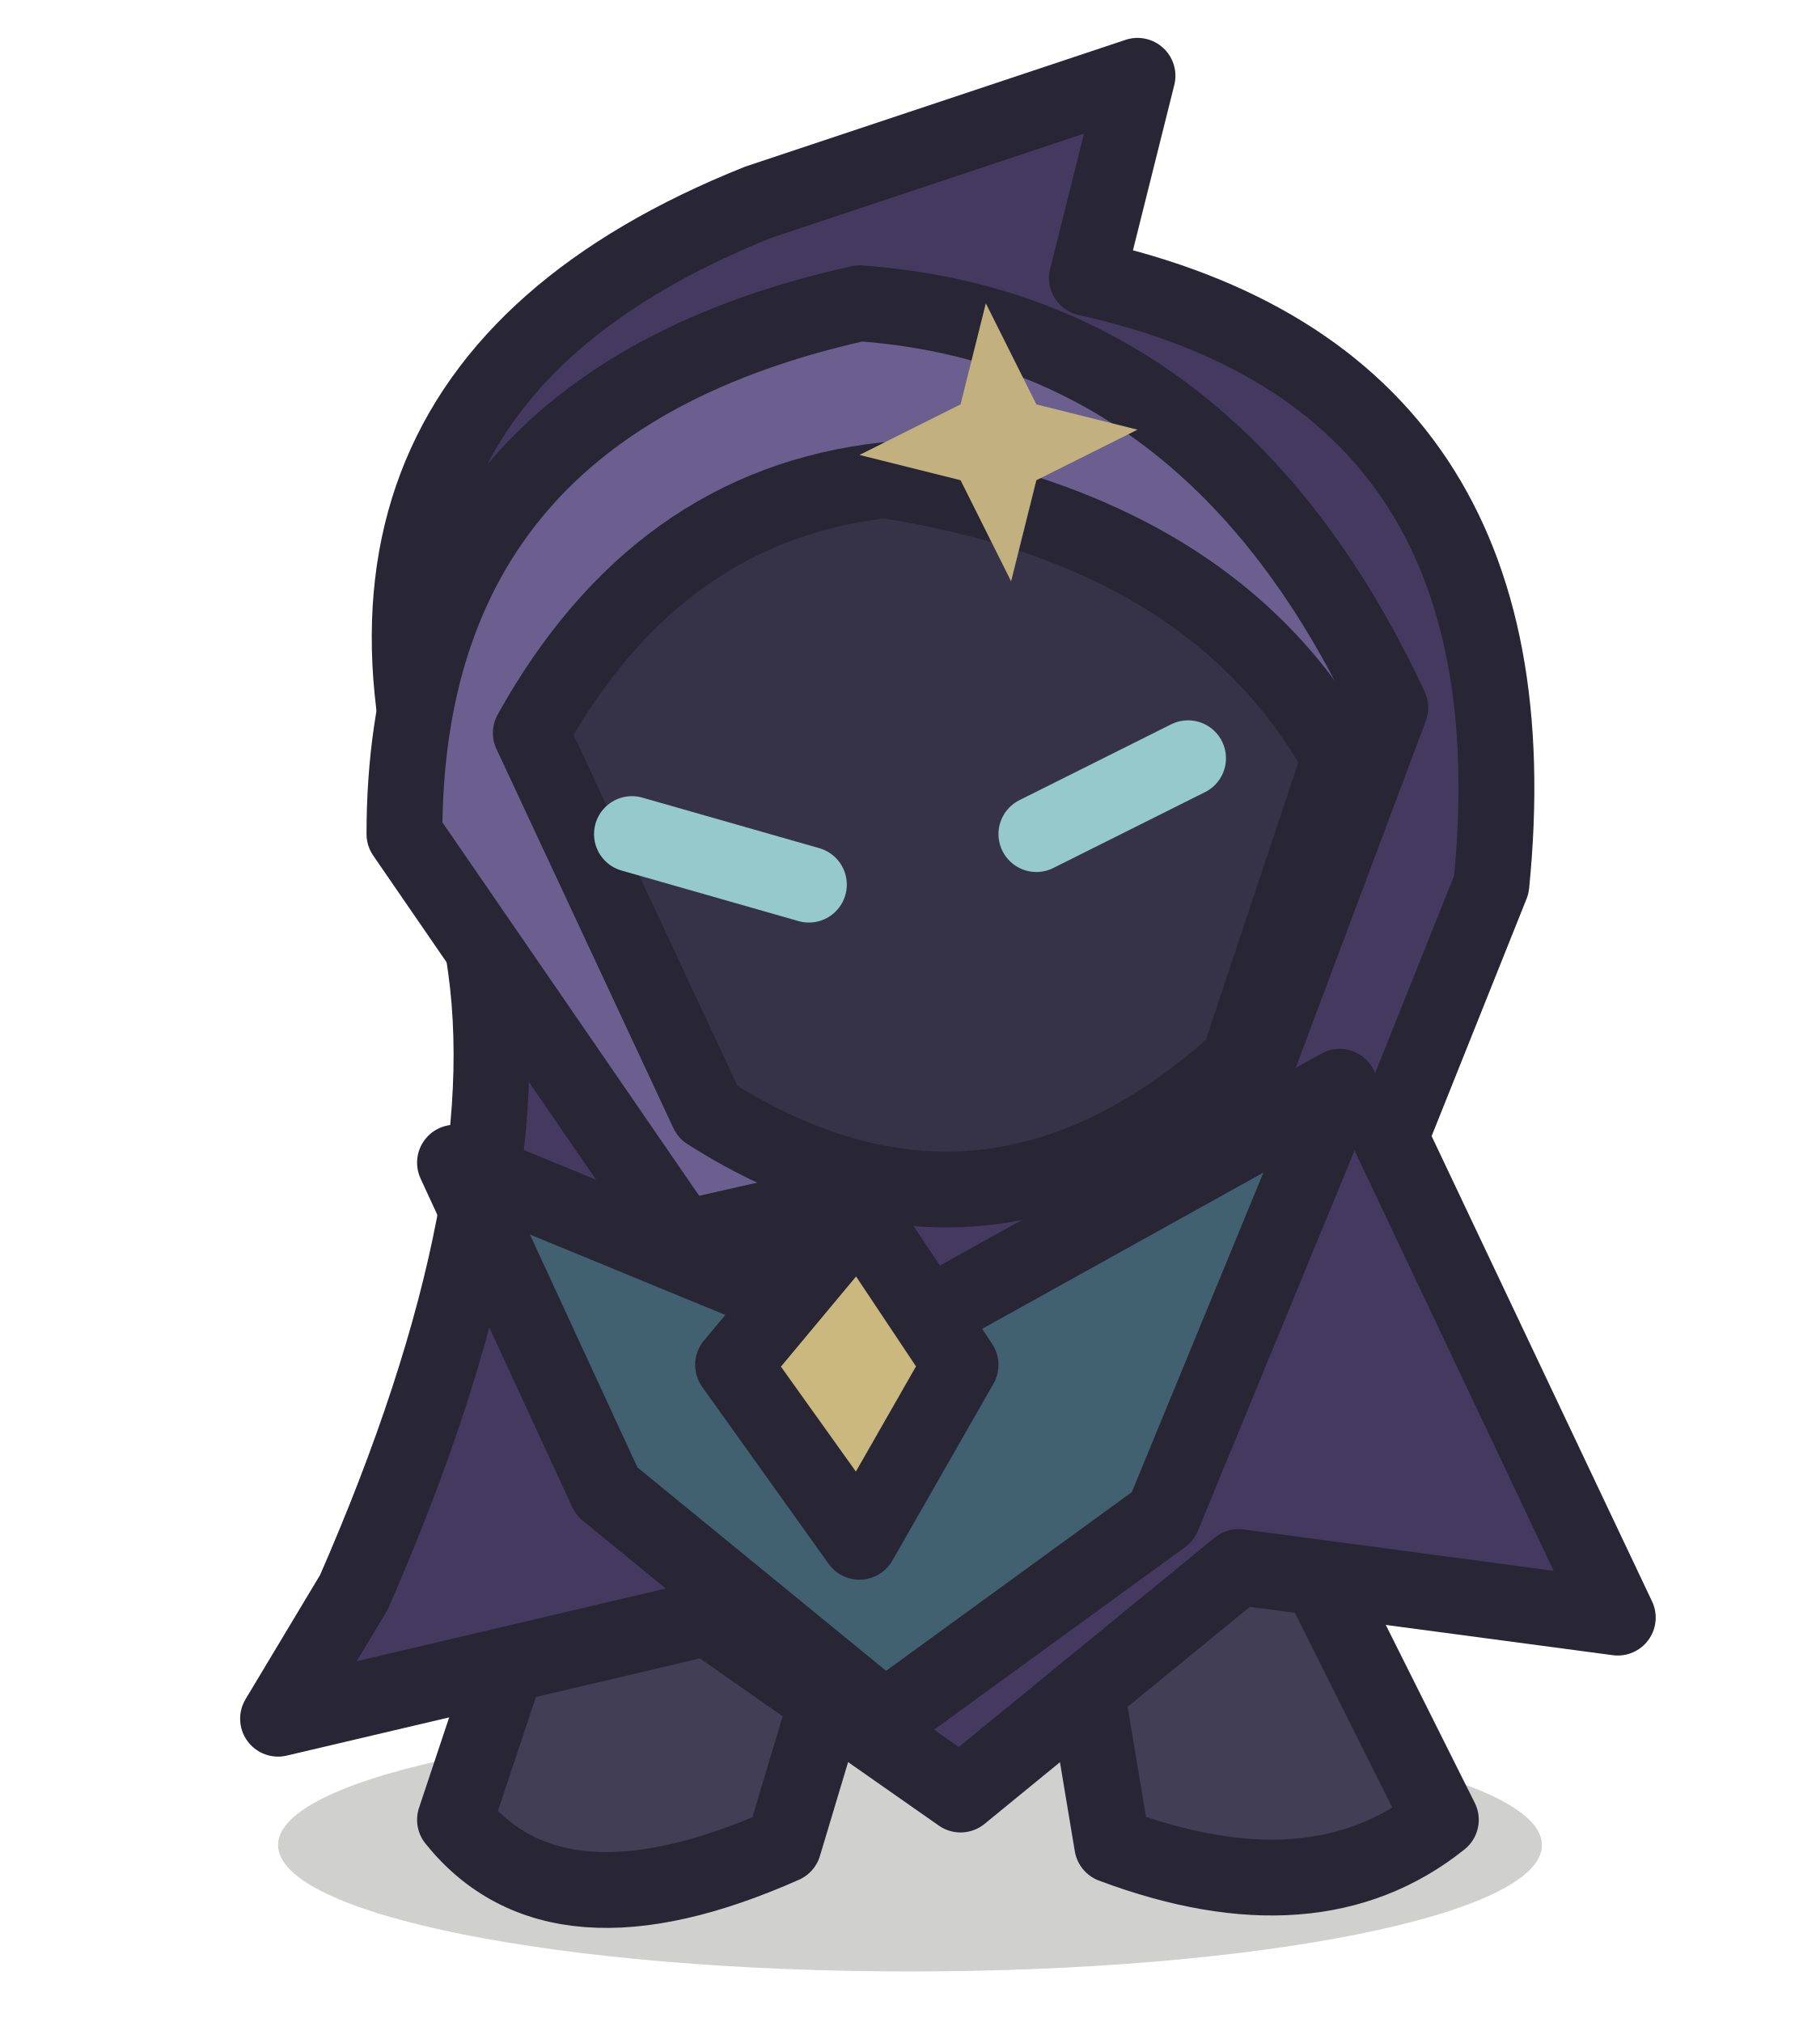
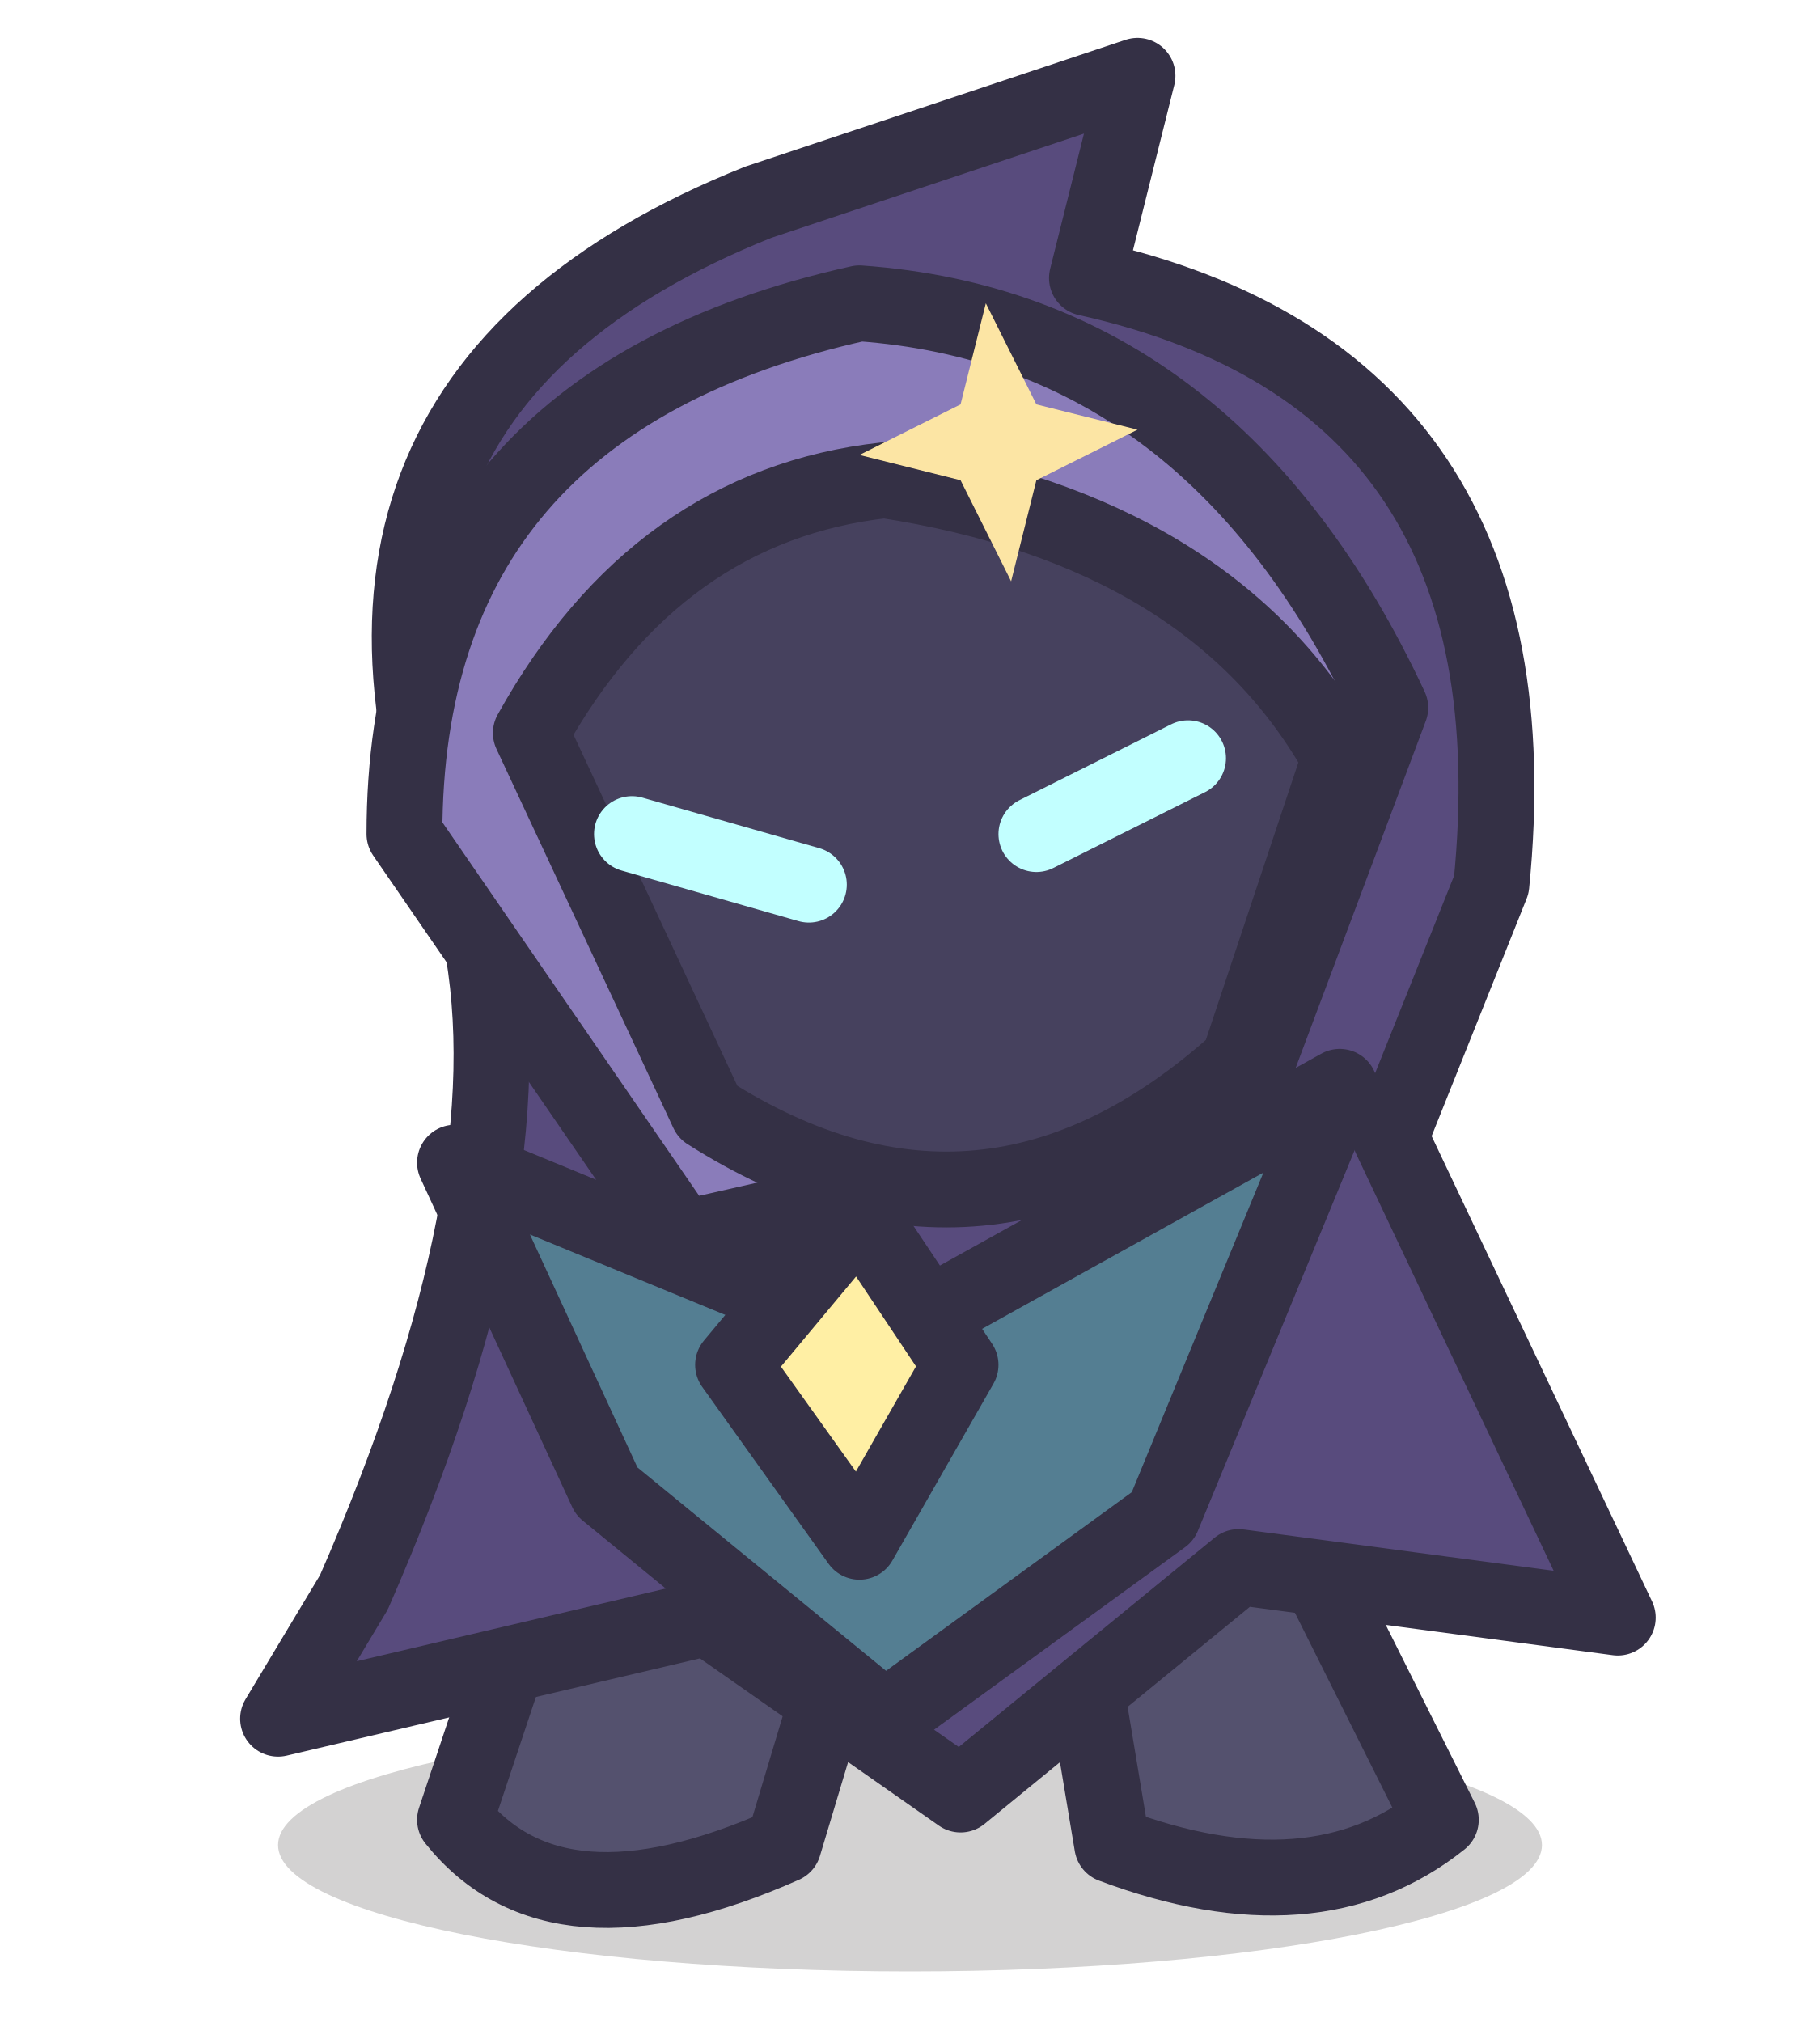
<svg xmlns="http://www.w3.org/2000/svg" width="72" height="80" viewBox="0 0 72 80">
-   <g stroke="#282535" stroke-width="3" stroke-linecap="round" stroke-linejoin="round">
-     <ellipse cx="36" cy="73" rx="25" ry="5" fill="#2a2725" opacity=".22" stroke="none" />
-     <path d="m22 60-4 12q4 5 13 1l3-10m8-2 2 12q8 3 13-1l-6-12" fill="#413e55" />
-     <path d="M14 63q7-16 5-26Q10 16 30 8l15-5-2 8q18 4 16 24l-4 10 9 19-15-2-11 9-10-7-17 4Z" fill="#443a60" />
-     <path d="M16 33q0-17 18-21 14 1 21 16l-6 16-22 5Z" fill="#6a5f8f" />
-     <path d="M21 29q5-9 14-10 13 2 18 11l-4 12q-10 9-21 2Z" fill="#363248" />
-     <path d="m25 33 7 2m9-2 6-3" stroke="#95c9cb" />
-     <path d="m18 46 17 7 18-10-7 17-11 8-11-9Z" fill="#416170" />
-     <path d="m34 48 4 6-4 7-5-7Z" fill="#cab87e" />
-     <path d="m39 12 2 4 4 1-4 2-1 4-2-4-4-1 4-2Z" fill="#c2b07e" stroke="none" />
+   <g stroke="#343045" stroke-width="3" stroke-linecap="round" stroke-linejoin="round">
+     <ellipse cx="36" cy="73" rx="25" ry="5" fill="#373330" opacity=".22" stroke="none" />
+     <path d="m22 60-4 12q4 5 13 1l3-10m8-2 2 12q8 3 13-1l-6-12" fill="#54516e" />
+     <path d="M14 63q7-16 5-26Q10 16 30 8l15-5-2 8q18 4 16 24l-4 10 9 19-15-2-11 9-10-7-17 4Z" fill="#584b7d" />
+     <path d="M16 33q0-17 18-21 14 1 21 16l-6 16-22 5Z" fill="#8a7cba" />
+     <path d="M21 29q5-9 14-10 13 2 18 11l-4 12q-10 9-21 2Z" fill="#46415e" />
+     <path d="m25 33 7 2m9-2 6-3" stroke="#c2ffff" />
+     <path d="m18 46 17 7 18-10-7 17-11 8-11-9Z" fill="#547e92" />
+     <path d="m34 48 4 6-4 7-5-7Z" fill="#ffefa4" />
+     <path d="m39 12 2 4 4 1-4 2-1 4-2-4-4-1 4-2Z" fill="#fce5a4" stroke="none" />
  </g>
</svg>
